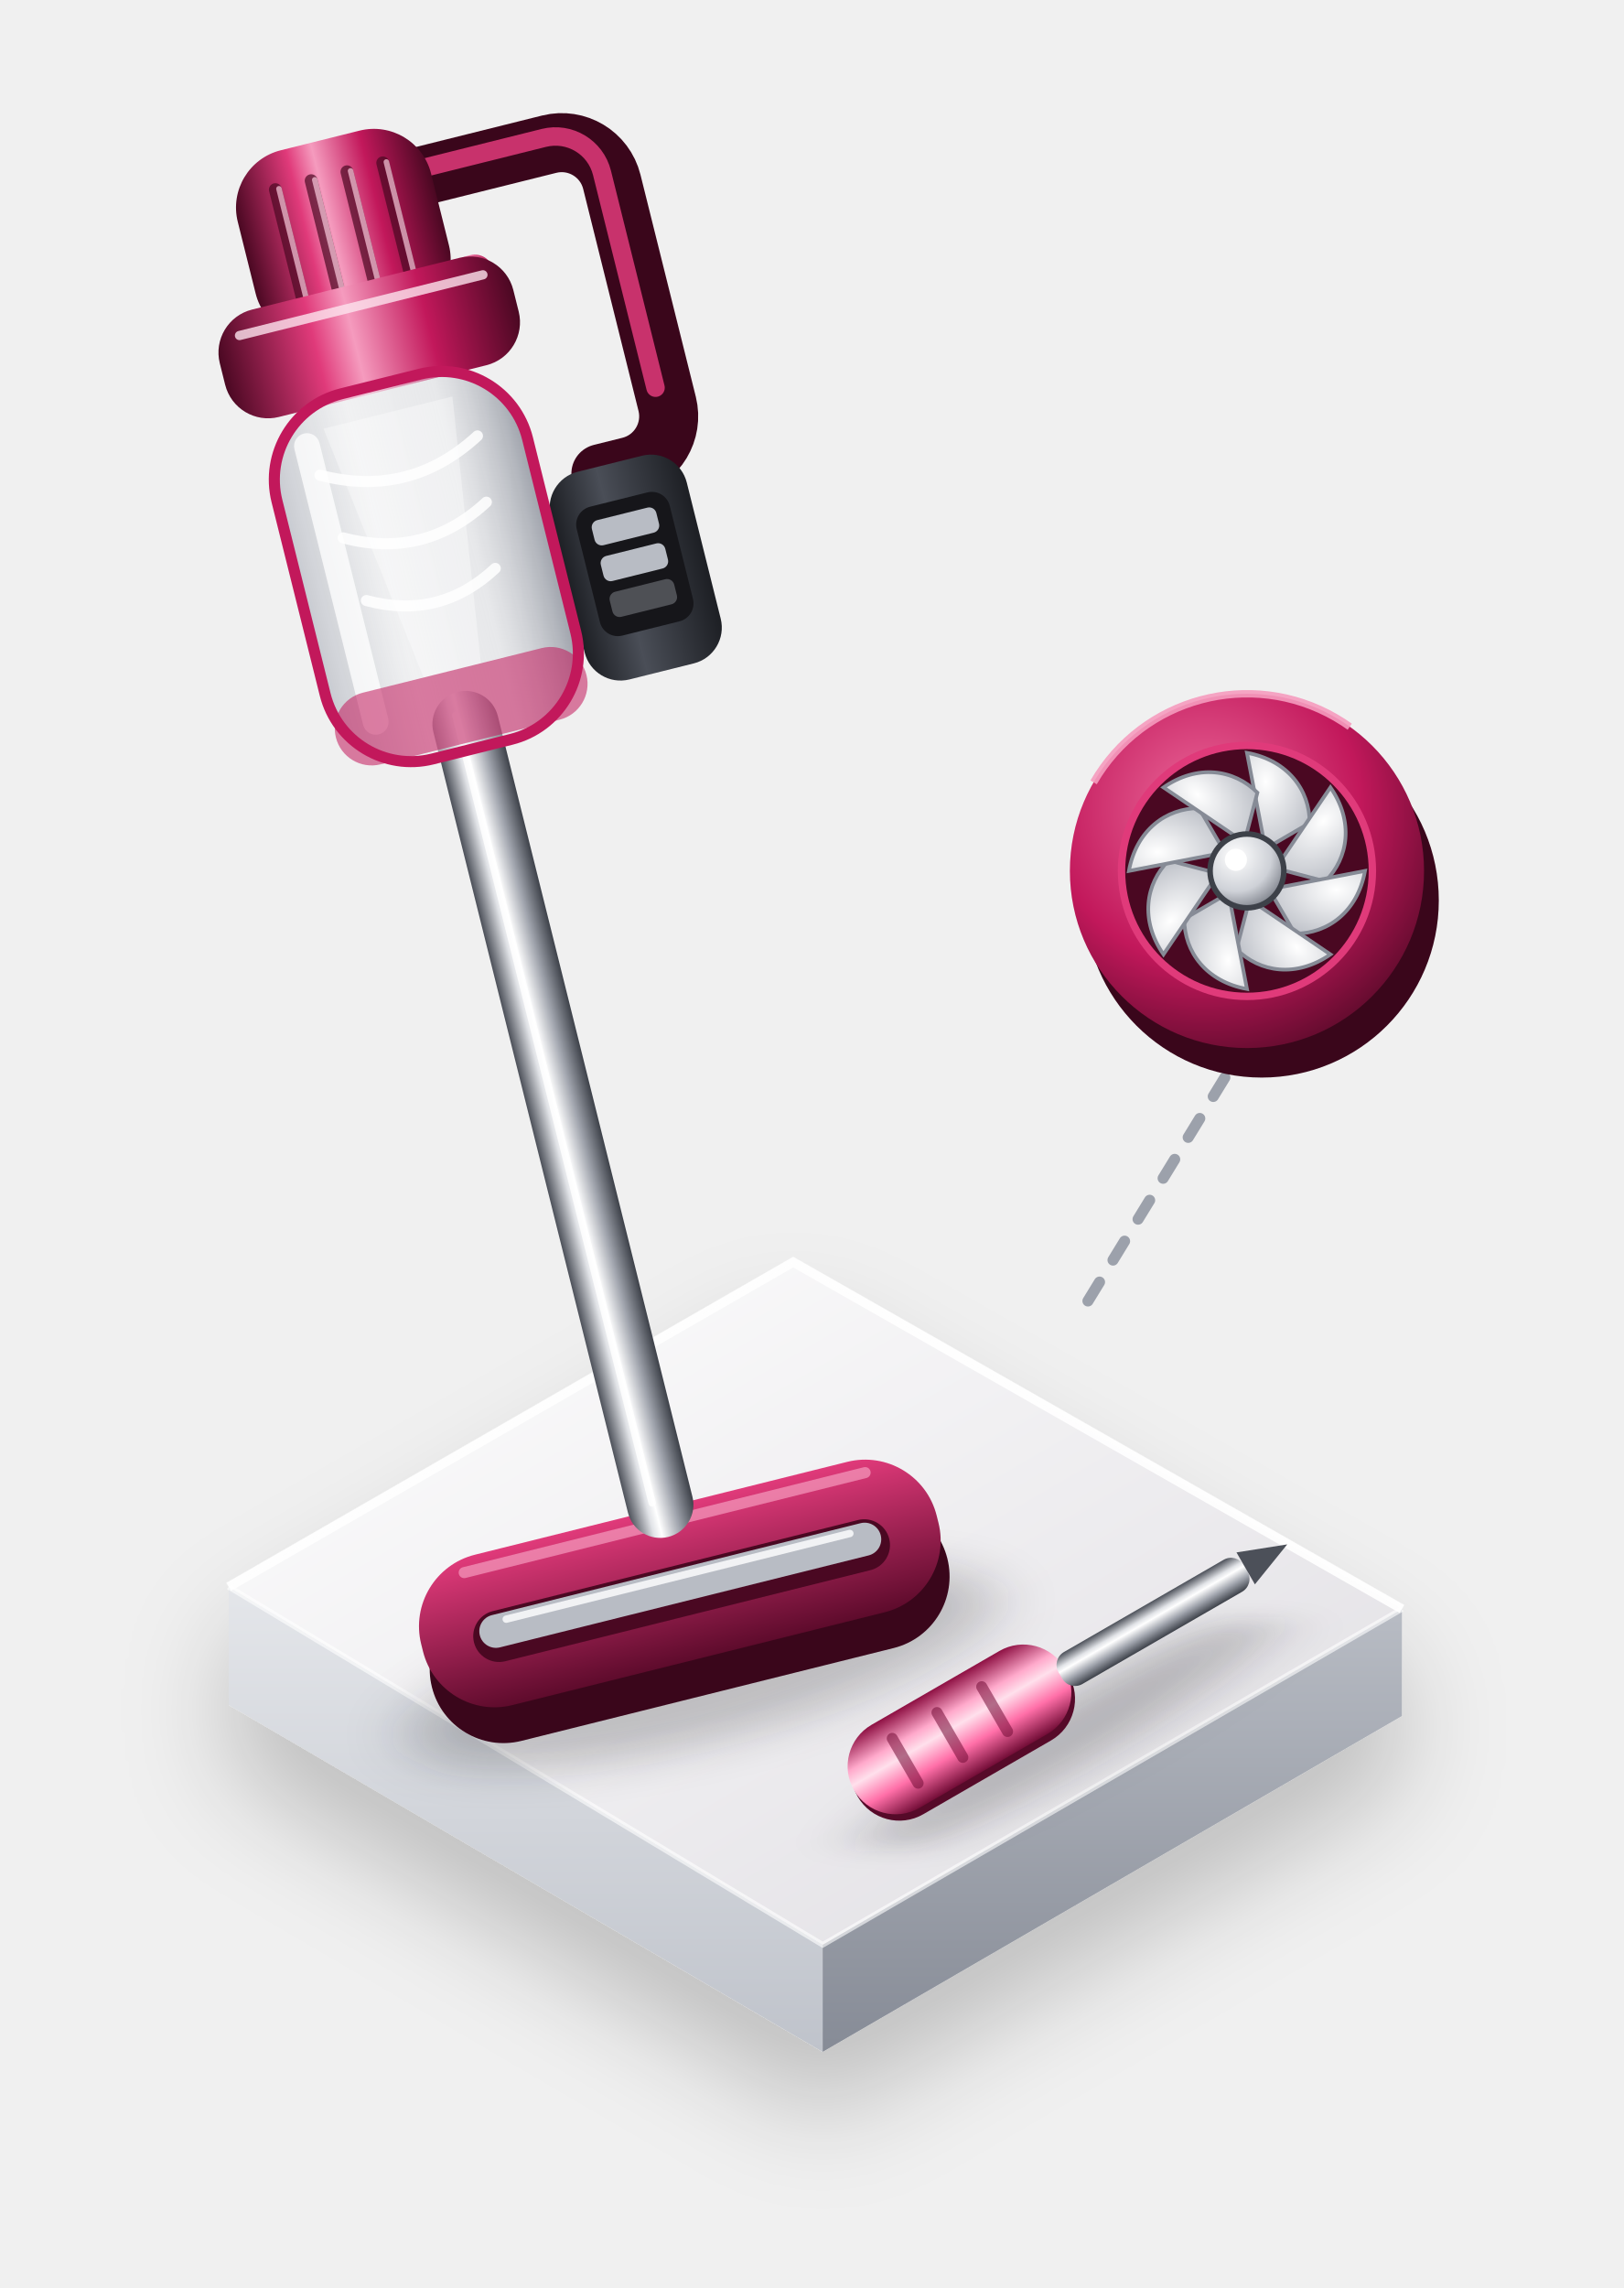
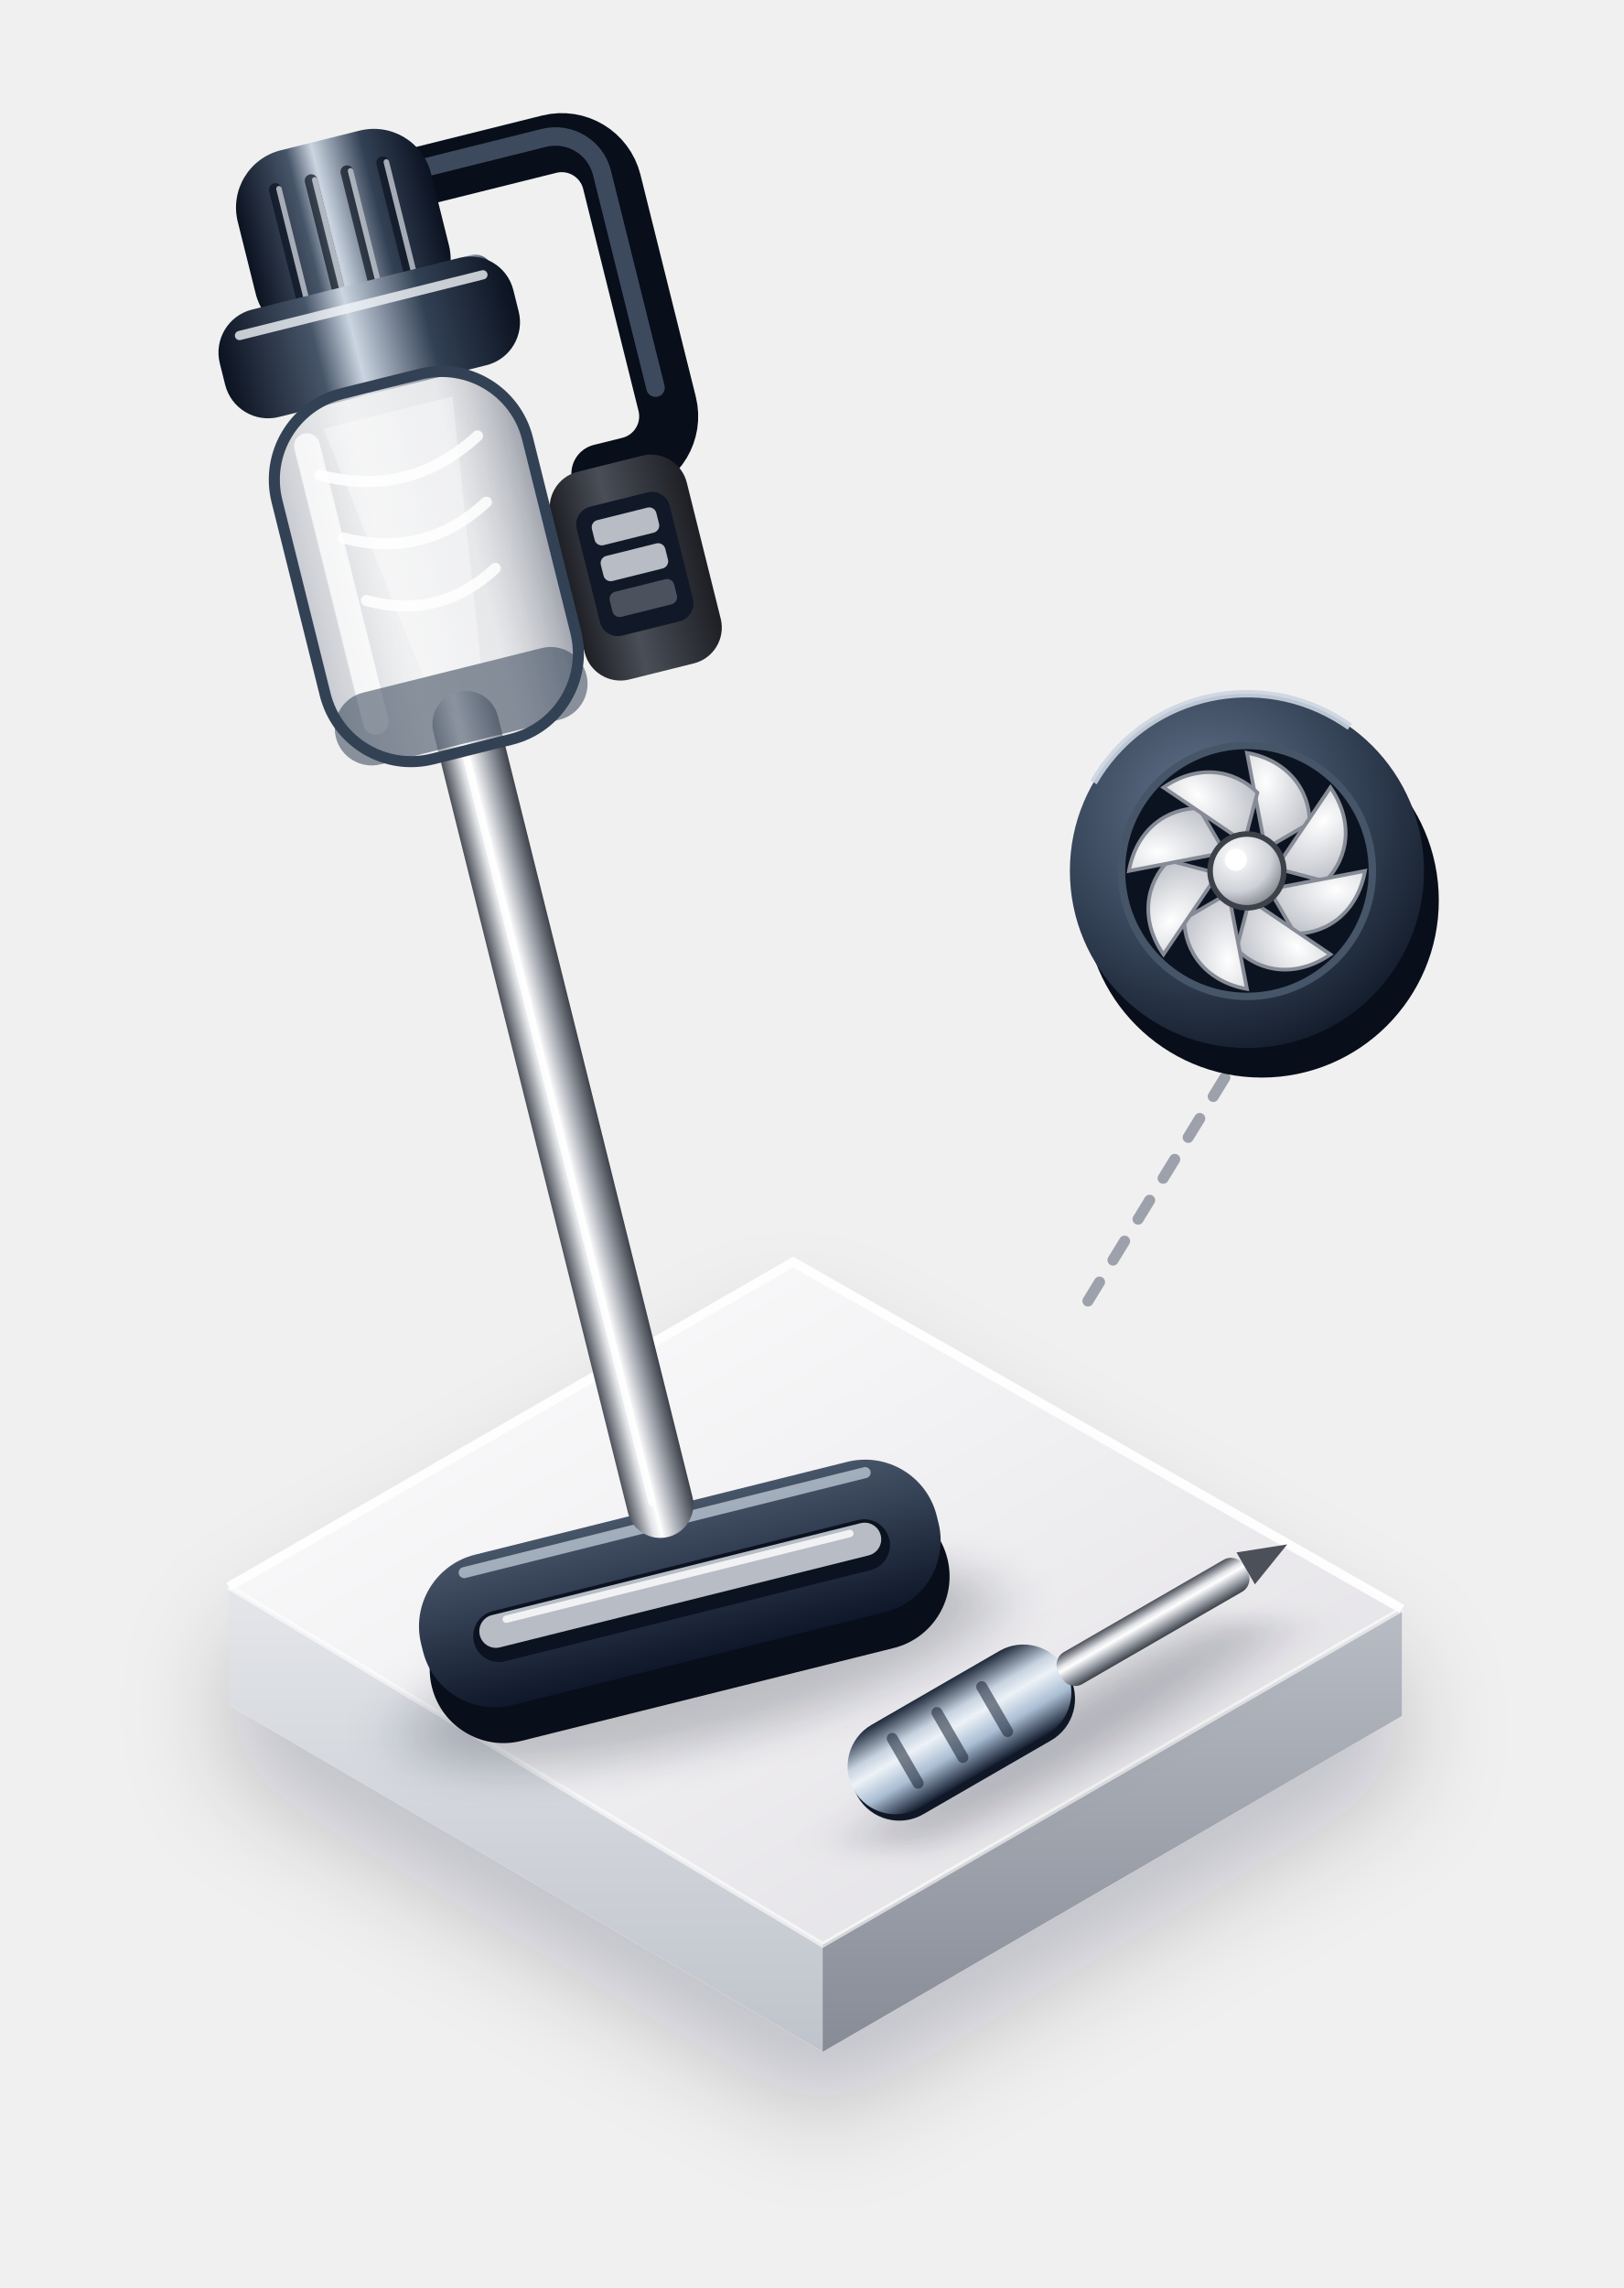
<svg xmlns="http://www.w3.org/2000/svg" viewBox="0 0 440 620">
  <defs>
    <linearGradient id="top" x1="0" y1="0" x2="1" y2="1">
      <stop stop-color="#FFFFFF" />
      <stop offset="1" stop-color="#DFDDE2" />
    </linearGradient>
    <linearGradient id="sideL" x1="0" y1="0" x2="0" y2="1">
      <stop stop-color="#E4E6EA" />
      <stop offset="1" stop-color="#BFC3CB" />
    </linearGradient>
    <linearGradient id="sideR" x1="0" y1="0" x2="0" y2="1">
      <stop stop-color="#B8BCC4" />
      <stop offset="1" stop-color="#868B96" />
    </linearGradient>
    <linearGradient id="chrome" x1="0" y1="0" x2="1" y2="0">
      <stop stop-color="#4C5059" />
      <stop offset=".3" stop-color="#E1E3E7" />
      <stop offset=".42" stop-color="#FFFFFF" />
      <stop offset=".7" stop-color="#A0A4AD" />
      <stop offset="1" stop-color="#3D4149" />
    </linearGradient>
    <linearGradient id="chromeH" x1="0" y1="0" x2="0" y2="1">
      <stop stop-color="#4C5059" />
      <stop offset=".3" stop-color="#E1E3E7" />
      <stop offset=".42" stop-color="#FFFFFF" />
      <stop offset=".7" stop-color="#A0A4AD" />
      <stop offset="1" stop-color="#3D4149" />
    </linearGradient>
    <linearGradient id="cylBlue" x1="0" y1="0" x2="1" y2="0">
-       <stop stop-color="#4A0822" />
-       <stop offset=".32" stop-color="#E03A7A" />
-       <stop offset=".45" stop-color="#F59BBE" />
-       <stop offset=".7" stop-color="#C2185B" />
-       <stop offset="1" stop-color="#4A0822" />
+       <stop stop-color="#0B1220" />
+       <stop offset=".32" stop-color="#475569" />
+       <stop offset=".45" stop-color="#CBD5E1" />
+       <stop offset=".7" stop-color="#334155" />
+       <stop offset="1" stop-color="#0B1220" />
    </linearGradient>
    <linearGradient id="glass" x1="0" y1="0" x2="1" y2="0">
      <stop stop-color="#B8BCC4" stop-opacity=".75" />
      <stop offset=".35" stop-color="#F1F2F4" stop-opacity=".55" />
      <stop offset=".7" stop-color="#DCDEE3" stop-opacity=".45" />
      <stop offset="1" stop-color="#868B96" stop-opacity=".8" />
    </linearGradient>
    <linearGradient id="headTop" x1="0" y1="0" x2="0" y2="1">
-       <stop stop-color="#E03A7A" />
-       <stop offset="1" stop-color="#5E0B2C" />
+       <stop stop-color="#475569" />
+       <stop offset="1" stop-color="#0F172A" />
    </linearGradient>
    <linearGradient id="cylOrange" x1="0" y1="0" x2="0" y2="1">
-       <stop stop-color="#8E1043" />
-       <stop offset=".3" stop-color="#FFA9CB" />
-       <stop offset=".45" stop-color="#FFE0EC" />
-       <stop offset=".7" stop-color="#FF6FA8" />
-       <stop offset="1" stop-color="#730D37" />
+       <stop stop-color="#1E293B" />
+       <stop offset=".3" stop-color="#C7D3E0" />
+       <stop offset=".45" stop-color="#EDF2F7" />
+       <stop offset=".7" stop-color="#A9BDD3" />
+       <stop offset="1" stop-color="#172033" />
    </linearGradient>
    <linearGradient id="orangeV" x1="0" y1="0" x2="1" y2="0">
-       <stop stop-color="#8E1043" />
-       <stop offset=".4" stop-color="#FF8DB9" />
-       <stop offset="1" stop-color="#B0164F" />
+       <stop stop-color="#1E293B" />
+       <stop offset=".4" stop-color="#B8C8DA" />
+       <stop offset="1" stop-color="#2F3D51" />
    </linearGradient>
    <linearGradient id="dark" x1="0" y1="0" x2="1" y2="0">
      <stop stop-color="#1D1F24" />
      <stop offset=".4" stop-color="#4A4E57" />
      <stop offset="1" stop-color="#1D1F24" />
    </linearGradient>
    <radialGradient id="disc" cx=".38" cy=".32" r=".8">
-       <stop stop-color="#EC6A9B" />
-       <stop offset=".55" stop-color="#C2185B" />
-       <stop offset="1" stop-color="#4A0822" />
+       <stop stop-color="#64748B" />
+       <stop offset=".55" stop-color="#334155" />
+       <stop offset="1" stop-color="#0B1220" />
    </radialGradient>
    <radialGradient id="blade" cx=".3" cy=".3" r="1">
      <stop stop-color="#FFFFFF" />
      <stop offset="1" stop-color="#AEB2BB" />
    </radialGradient>
    <radialGradient id="hub" cx=".35" cy=".3" r=".8">
      <stop stop-color="#FFFFFF" />
      <stop offset=".6" stop-color="#CED1D7" />
      <stop offset="1" stop-color="#6E727C" />
    </radialGradient>
    <filter id="soft" x="-50%" y="-50%" width="200%" height="200%">
      <feGaussianBlur stdDeviation="7" />
    </filter>
    <filter id="drop" x="-20%" y="-20%" width="140%" height="160%">
-       <feDropShadow dx="0" dy="18" stdDeviation="14" flood-color="#16161A" flood-opacity=".2" />
+       <feDropShadow dx="0" dy="18" stdDeviation="14" flood-color="#111827" flood-opacity=".2" />
    </filter>
  </defs>
  <g filter="url(#drop)">
    <path d="M62 430 215 342l165 94-157 91z" fill="url(#top)" />
    <path d="M62 430v32l161 94v-29z" fill="url(#sideL)" />
    <path d="M223 527v29l157-91v-29z" fill="url(#sideR)" />
    <path d="M62 430 215 342l165 94" fill="none" stroke="#fff" stroke-width="2.5" stroke-opacity=".9" />
    <path d="M62 430l161 97 157-91" fill="none" stroke="#fff" stroke-width="1.5" stroke-opacity=".6" />
  </g>
-   <ellipse cx="190" cy="452" rx="82" ry="20" fill="#16161A" opacity=".22" filter="url(#soft)" transform="rotate(-14 190 452)" />
-   <ellipse cx="290" cy="470" rx="62" ry="9" fill="#16161A" opacity=".25" filter="url(#soft)" transform="rotate(-30 290 470)" />
+   <ellipse cx="190" cy="452" rx="82" ry="20" fill="#111827" opacity=".22" filter="url(#soft)" transform="rotate(-14 190 452)" />
+   <ellipse cx="290" cy="470" rx="62" ry="9" fill="#111827" opacity=".25" filter="url(#soft)" transform="rotate(-30 290 470)" />
  <g transform="translate(185 432) rotate(-14)" stroke-linejoin="round">
-     <rect x="-72" y="-12" width="144" height="40" rx="20" fill="#3A061B" />
+     <rect x="-72" y="-12" width="144" height="40" rx="20" fill="#080E1A" />
    <rect x="-72" y="-24" width="144" height="42" rx="20" fill="url(#headTop)" />
-     <path d="M-56 -20h112" stroke="#F59BBE" stroke-width="3" stroke-linecap="round" opacity=".7" />
-     <rect x="-58" y="-8" width="116" height="14" rx="7" fill="#4A0822" />
+     <path d="M-56 -20h112" stroke="#CBD5E1" stroke-width="3" stroke-linecap="round" opacity=".7" />
+     <rect x="-58" y="-8" width="116" height="14" rx="7" fill="#0B1220" />
    <rect x="-56" y="-7" width="112" height="9" rx="4.5" fill="#B8BCC4" />
    <path d="M-48 -5h96" stroke="#F1F2F4" stroke-width="2" stroke-linecap="round" />
    <rect x="-9" y="-252" width="18" height="236" rx="9" fill="url(#chrome)" />
    <path d="M-2 -246v220" stroke="#fff" stroke-width="2" stroke-linecap="round" opacity=".8" />
-     <path d="M22 -390h38a14 14 0 0 1 14 14v62a14 14 0 0 1-14 14h-8" fill="none" stroke="#3A061B" stroke-width="16" stroke-linecap="round" />
-     <path d="M22 -392h37a13 13 0 0 1 13 13v60" fill="none" stroke="#E03A7A" stroke-width="5" stroke-linecap="round" opacity=".85" />
+     <path d="M22 -390h38a14 14 0 0 1 14 14v62a14 14 0 0 1-14 14h-8" fill="none" stroke="#080E1A" stroke-width="16" stroke-linecap="round" />
+     <path d="M22 -392h37a13 13 0 0 1 13 13v60" fill="none" stroke="#475569" stroke-width="5" stroke-linecap="round" opacity=".85" />
    <rect x="36" y="-302" width="38" height="58" rx="10" fill="url(#dark)" />
-     <rect x="42" y="-292" width="26" height="36" rx="5" fill="#16161A" />
+     <rect x="42" y="-292" width="26" height="36" rx="5" fill="#111827" />
    <rect x="46" y="-288" width="18" height="7" rx="2" fill="#B8BCC4" />
    <rect x="46" y="-278" width="18" height="7" rx="2" fill="#B8BCC4" />
    <rect x="46" y="-268" width="18" height="7" rx="2" fill="#B8BCC4" opacity=".35" />
    <rect x="26" y="-366" width="11" height="26" rx="5" fill="url(#orangeV)" />
    <rect x="-27" y="-406" width="54" height="52" rx="16" fill="url(#cylBlue)" />
-     <path d="M-15 -396v30M-5 -396v30M5 -396v30M15 -396v30" stroke="#4A0822" stroke-width="3.5" stroke-linecap="round" opacity=".7" />
-     <path d="M-14 -396v30M-4 -396v30M6 -396v30M16 -396v30" stroke="#FAC9DB" stroke-width="1.5" stroke-linecap="round" opacity=".7" />
+     <path d="M-15 -396v30M-5 -396v30M5 -396v30M15 -396v30" stroke="#0B1220" stroke-width="3.5" stroke-linecap="round" opacity=".7" />
+     <path d="M-14 -396v30M-4 -396v30M6 -396v30M16 -396v30" stroke="#E2E8F0" stroke-width="1.5" stroke-linecap="round" opacity=".7" />
    <rect x="-41" y="-366" width="82" height="30" rx="12" fill="url(#cylBlue)" />
-     <path d="M-34 -360h68" stroke="#FDE4EE" stroke-width="2.5" stroke-linecap="round" opacity=".8" />
-     <rect x="-35" y="-338" width="70" height="102" rx="24" fill="url(#glass)" stroke="#C2185B" stroke-width="3" />
+     <path d="M-34 -360h68" stroke="#F1F5F9" stroke-width="2.5" stroke-linecap="round" opacity=".8" />
+     <rect x="-35" y="-338" width="70" height="102" rx="24" fill="url(#glass)" stroke="#334155" stroke-width="3" />
    <path d="M-18 -330h36l-10 72h-16z" fill="#FFFFFF" opacity=".35" />
    <path d="M-22 -318q22 12 44 0M-20 -300q20 11 40 0M-18 -282q18 10 36 0" fill="none" stroke="#FFFFFF" stroke-width="3" stroke-linecap="round" opacity=".85" />
    <rect x="-27" y="-330" width="7" height="84" rx="3.5" fill="#fff" opacity=".75" />
-     <rect x="-35" y="-258" width="70" height="20" rx="10" fill="#C2185B" opacity=".55" />
+     <rect x="-35" y="-258" width="70" height="20" rx="10" fill="#334155" opacity=".55" />
  </g>
  <g transform="translate(338 236)">
    <path d="M-6 56 -44 118" stroke="#9CA1AB" stroke-width="3" stroke-dasharray="6 7" stroke-linecap="round" />
-     <ellipse cx="4" cy="8" rx="48" ry="48" fill="#3A061B" />
+     <ellipse cx="4" cy="8" rx="48" ry="48" fill="#080E1A" />
    <circle r="48" fill="url(#disc)" />
-     <circle r="48" fill="none" stroke="#F59BBE" stroke-width="2" stroke-dasharray="80 222" transform="rotate(-150)" opacity=".9" />
-     <circle r="34" fill="#4A0822" />
-     <circle r="34" fill="none" stroke="#E03A7A" stroke-width="2" />
+     <circle r="48" fill="none" stroke="#CBD5E1" stroke-width="2" stroke-dasharray="80 222" transform="rotate(-150)" opacity=".9" />
+     <circle r="34" fill="#0B1220" />
+     <circle r="34" fill="none" stroke="#475569" stroke-width="2" />
    <g fill="url(#blade)" stroke="#868B96" stroke-width="1">
      <path id="bl" d="M0-32c11 2 17 10 17 19L5-6z" />
      <use href="#bl" transform="rotate(45)" />
      <use href="#bl" transform="rotate(90)" />
      <use href="#bl" transform="rotate(135)" />
      <use href="#bl" transform="rotate(180)" />
      <use href="#bl" transform="rotate(225)" />
      <use href="#bl" transform="rotate(270)" />
      <use href="#bl" transform="rotate(315)" />
    </g>
    <circle r="10" fill="url(#hub)" stroke="#3D4149" stroke-width="1.5" />
    <circle cx="-3" cy="-3" r="3" fill="#fff" />
  </g>
  <g transform="translate(232 486) rotate(-30)">
-     <rect x="0" y="-12" width="66" height="26" rx="13" fill="#560A29" />
+     <rect x="0" y="-12" width="66" height="26" rx="13" fill="#101827" />
    <rect x="0" y="-14" width="66" height="26" rx="13" fill="url(#cylOrange)" />
-     <path d="M16 -8v14M30 -8v14M44 -8v14" stroke="#730D37" stroke-width="3" stroke-linecap="round" opacity=".55" />
+     <path d="M16 -8v14M30 -8v14M44 -8v14" stroke="#172033" stroke-width="3" stroke-linecap="round" opacity=".55" />
    <rect x="64" y="-5" width="58" height="10" rx="4" fill="url(#chromeH)" />
    <path d="M122 -5l13 5-13 5z" fill="#4C5059" />
  </g>
</svg>
